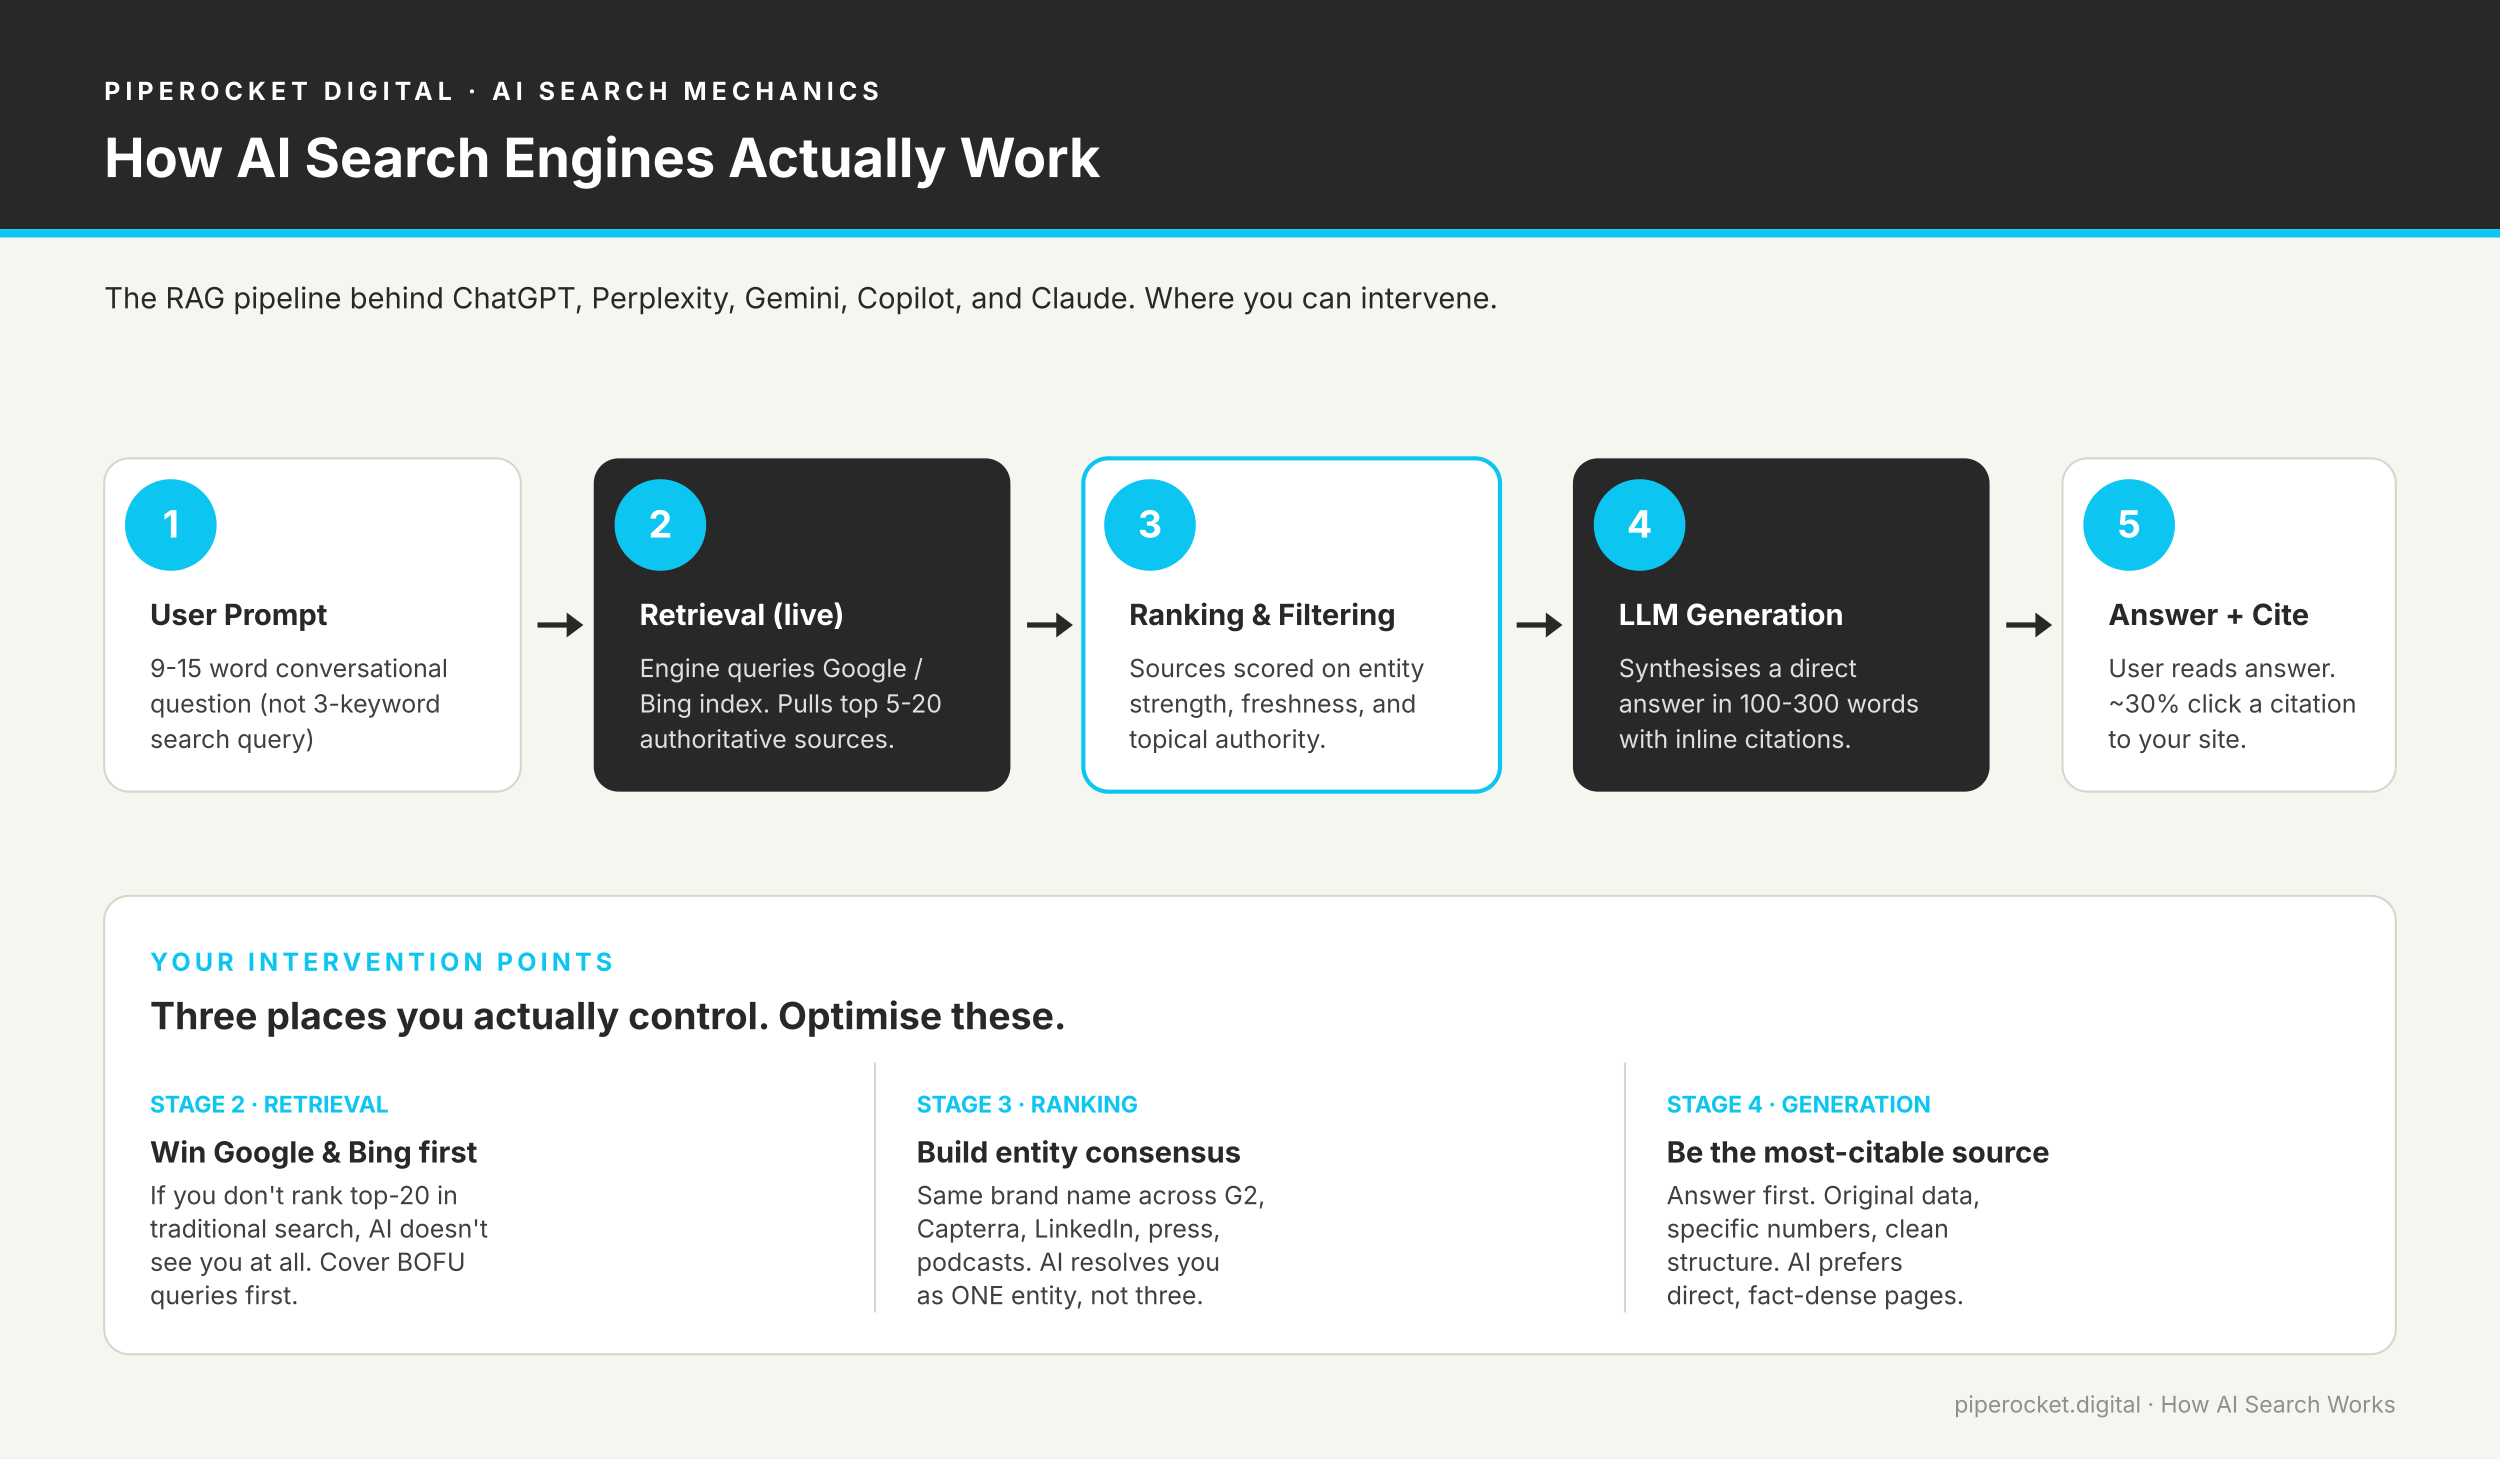
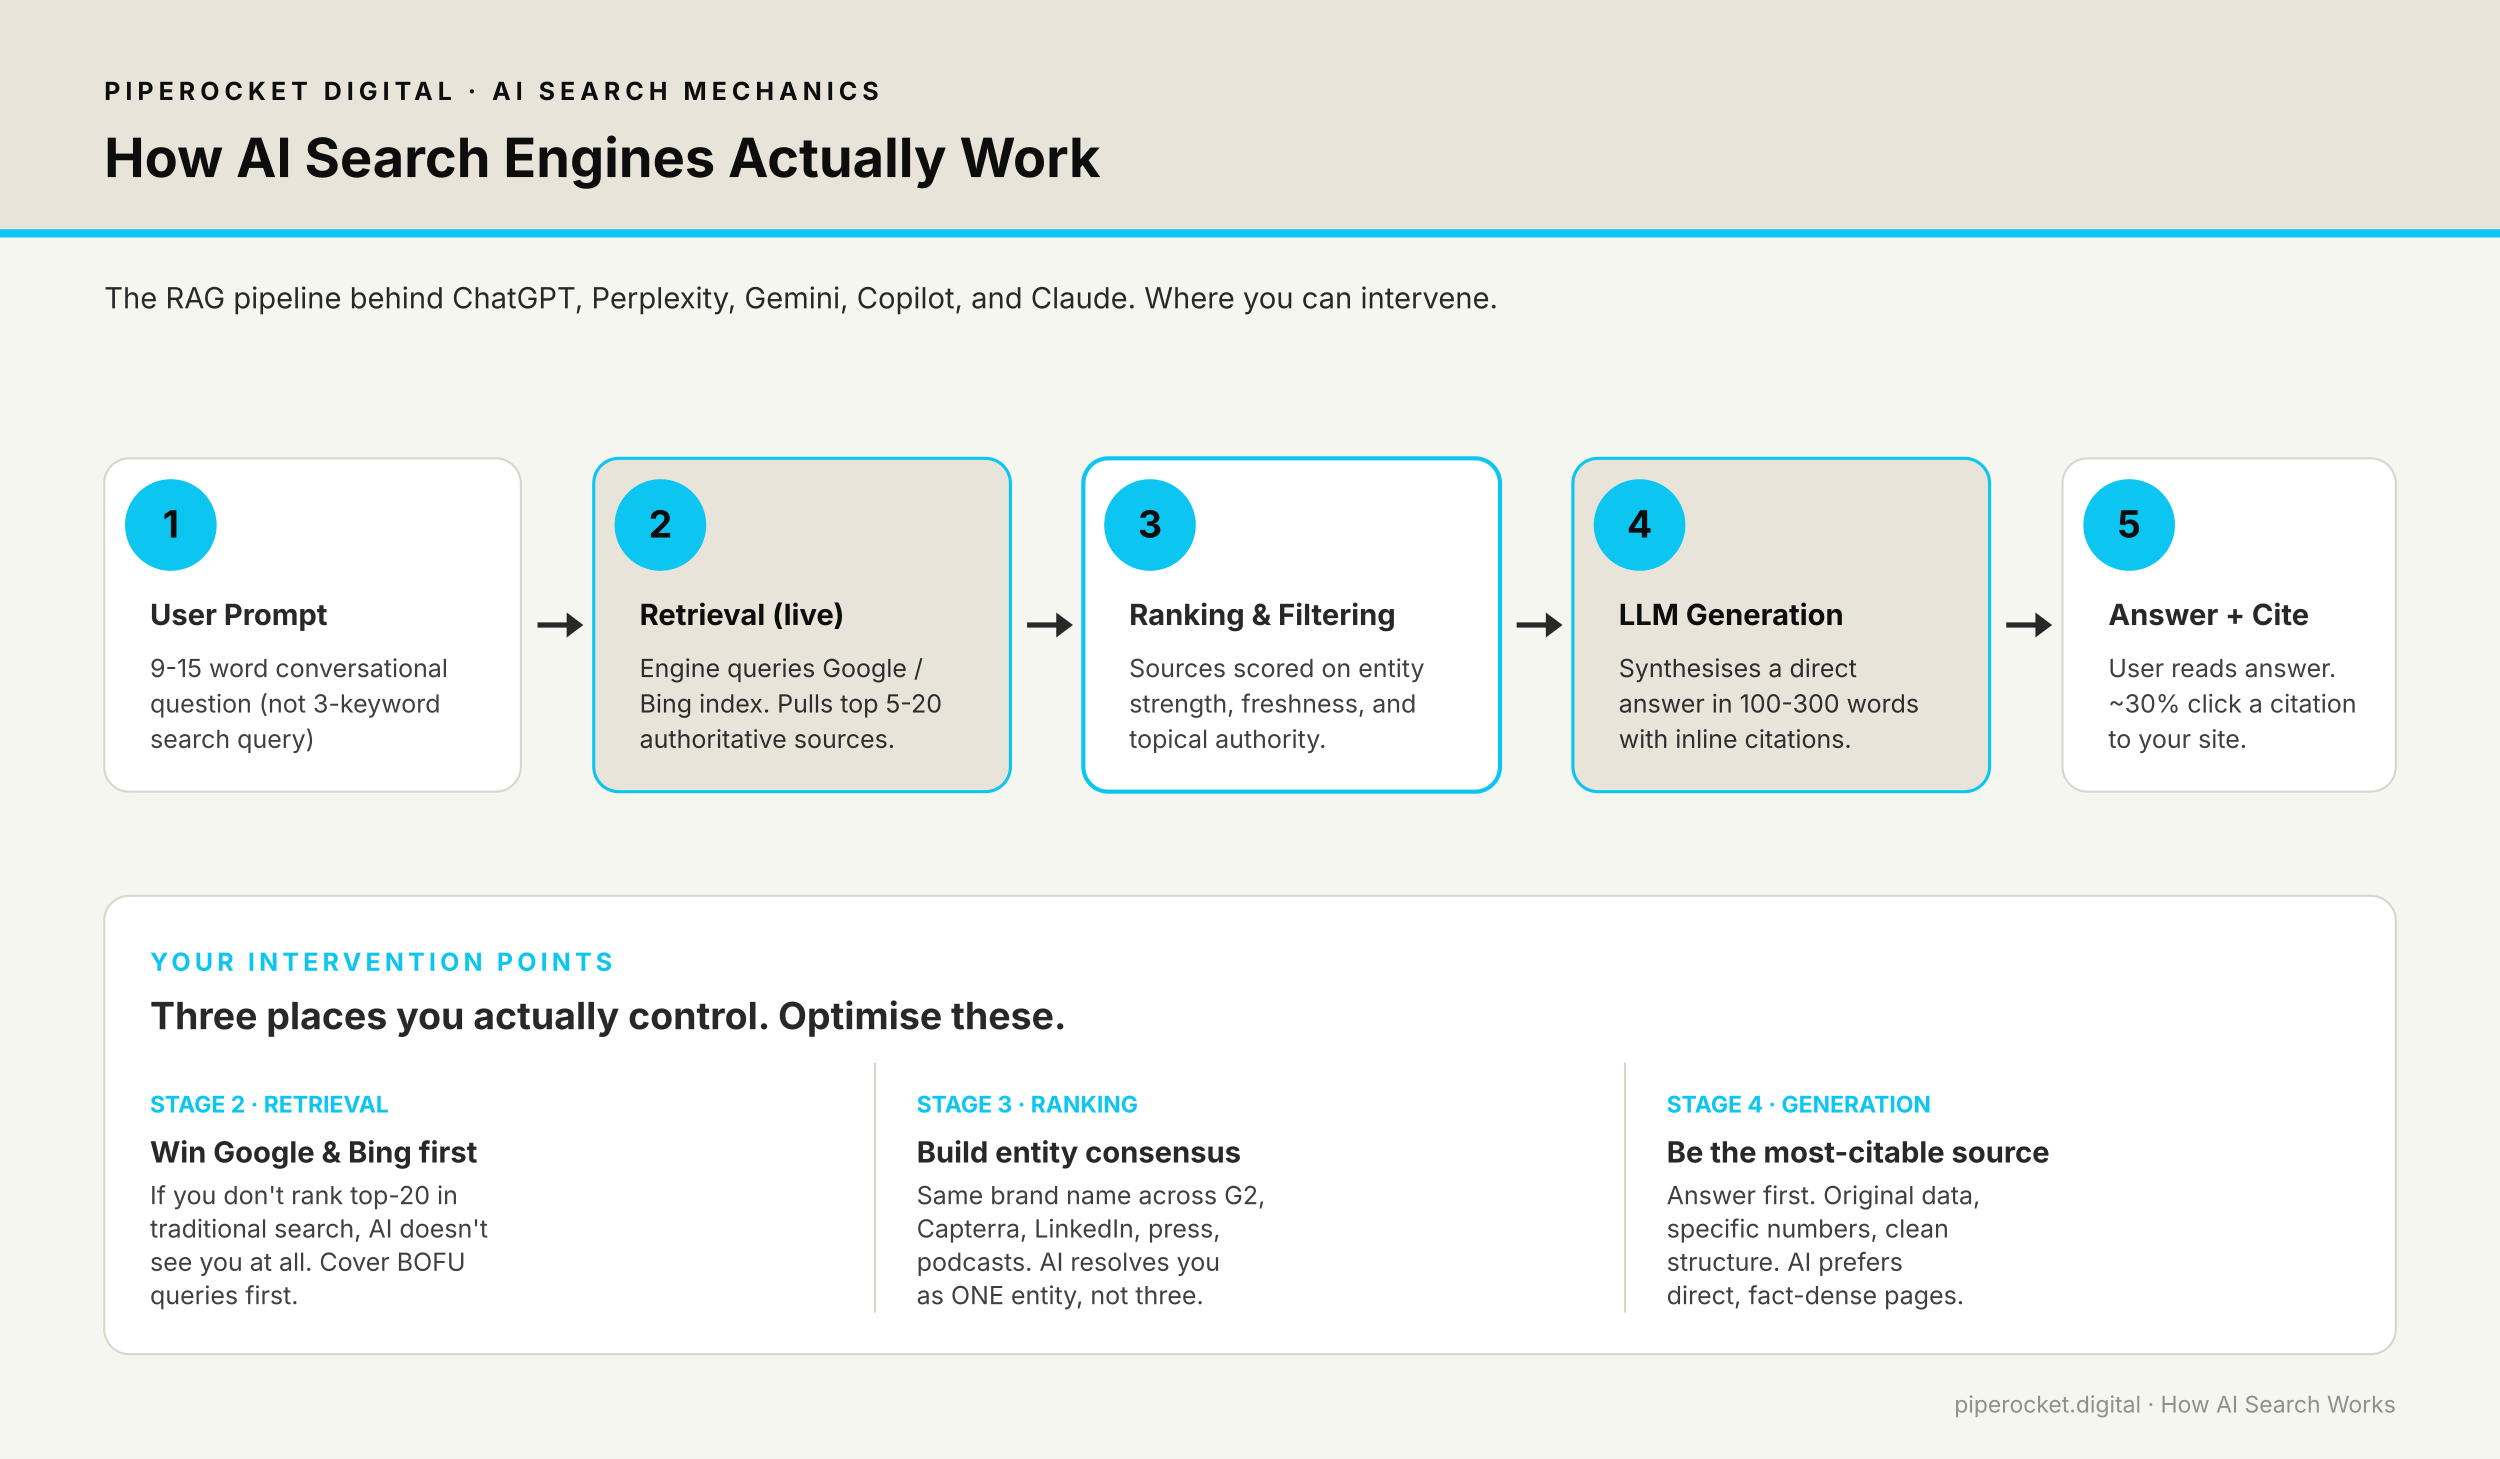
<svg xmlns="http://www.w3.org/2000/svg" viewBox="0 0 1200 700" role="img" aria-labelledby="title-ai desc-ai" font-family="Inter, -apple-system, BlinkMacSystemFont, 'Segoe UI', Arial, sans-serif">
  <rect width="1200" height="700" fill="#F6F6F1" />
-   <rect x="0" y="0" width="1200" height="110" fill="#282828" />
-   <text x="50" y="48" fill="#ffffff" font-size="12" font-weight="700" letter-spacing="2.4">PIPEROCKET DIGITAL · AI SEARCH MECHANICS</text>
-   <text x="50" y="85" fill="#ffffff" font-size="26" font-weight="700">How AI Search Engines Actually Work</text>
+   <rect x="0" y="0" width="1200" height="110" fill="#E8E4DA" />
+   <text x="50" y="48" fill="#0D0D0D" font-size="12" font-weight="700" letter-spacing="2.4">PIPEROCKET DIGITAL · AI SEARCH MECHANICS</text>
+   <text x="50" y="85" fill="#0D0D0D" font-size="26" font-weight="700">How AI Search Engines Actually Work</text>
  <rect x="0" y="110" width="1200" height="4" fill="#0CC6F1" />
  <text x="50" y="148" fill="#282828" font-size="14">The RAG pipeline behind ChatGPT, Perplexity, Gemini, Copilot, and Claude. Where you can intervene.</text>
  <g transform="translate(50, 220)">
    <rect width="200" height="160" rx="12" fill="#ffffff" stroke="#D9D5C9" />
    <circle cx="32" cy="32" r="22" fill="#0CC6F1" />
-     <text x="32" y="38" fill="#ffffff" font-size="18" font-weight="700" text-anchor="middle">1</text>
+     <text x="32" y="38" fill="#0D0D0D" font-size="18" font-weight="700" text-anchor="middle">1</text>
    <text x="22" y="80" fill="#282828" font-size="14" font-weight="700">User Prompt</text>
    <text x="22" y="105" fill="#3F3F3F" font-size="12">9-15 word conversational</text>
    <text x="22" y="122" fill="#3F3F3F" font-size="12">question (not 3-keyword</text>
    <text x="22" y="139" fill="#3F3F3F" font-size="12">search query)</text>
  </g>
  <g transform="translate(258, 300)">
    <line x1="0" y1="0" x2="20" y2="0" stroke="#282828" stroke-width="2.5" />
    <polygon points="14,-6 22,0 14,6" fill="#282828" />
  </g>
  <g transform="translate(285, 220)">
-     <rect width="200" height="160" rx="12" fill="#282828" />
+     <rect width="200" height="160" rx="12" fill="#E8E4DA" stroke="#0CC6F1" stroke-width="1.5" />
    <circle cx="32" cy="32" r="22" fill="#0CC6F1" />
-     <text x="32" y="38" fill="#ffffff" font-size="18" font-weight="700" text-anchor="middle">2</text>
-     <text x="22" y="80" fill="#ffffff" font-size="14" font-weight="700">Retrieval (live)</text>
-     <text x="22" y="105" fill="rgba(255,255,255,0.85)" font-size="12">Engine queries Google /</text>
-     <text x="22" y="122" fill="rgba(255,255,255,0.85)" font-size="12">Bing index. Pulls top 5-20</text>
-     <text x="22" y="139" fill="rgba(255,255,255,0.85)" font-size="12">authoritative sources.</text>
+     <text x="32" y="38" fill="#0D0D0D" font-size="18" font-weight="700" text-anchor="middle">2</text>
+     <text x="22" y="80" fill="#0D0D0D" font-size="14" font-weight="700">Retrieval (live)</text>
+     <text x="22" y="105" fill="rgba(13, 13, 13, 0.85)" font-size="12">Engine queries Google /</text>
+     <text x="22" y="122" fill="rgba(13, 13, 13, 0.85)" font-size="12">Bing index. Pulls top 5-20</text>
+     <text x="22" y="139" fill="rgba(13, 13, 13, 0.85)" font-size="12">authoritative sources.</text>
  </g>
  <g transform="translate(493, 300)">
    <line x1="0" y1="0" x2="20" y2="0" stroke="#282828" stroke-width="2.5" />
    <polygon points="14,-6 22,0 14,6" fill="#282828" />
  </g>
  <g transform="translate(520, 220)">
    <rect width="200" height="160" rx="12" fill="#ffffff" stroke="#0CC6F1" stroke-width="2" />
    <circle cx="32" cy="32" r="22" fill="#0CC6F1" />
-     <text x="32" y="38" fill="#ffffff" font-size="18" font-weight="700" text-anchor="middle">3</text>
+     <text x="32" y="38" fill="#0D0D0D" font-size="18" font-weight="700" text-anchor="middle">3</text>
    <text x="22" y="80" fill="#282828" font-size="14" font-weight="700">Ranking &amp; Filtering</text>
    <text x="22" y="105" fill="#3F3F3F" font-size="12">Sources scored on entity</text>
    <text x="22" y="122" fill="#3F3F3F" font-size="12">strength, freshness, and</text>
    <text x="22" y="139" fill="#3F3F3F" font-size="12">topical authority.</text>
  </g>
  <g transform="translate(728, 300)">
    <line x1="0" y1="0" x2="20" y2="0" stroke="#282828" stroke-width="2.5" />
    <polygon points="14,-6 22,0 14,6" fill="#282828" />
  </g>
  <g transform="translate(755, 220)">
-     <rect width="200" height="160" rx="12" fill="#282828" />
+     <rect width="200" height="160" rx="12" fill="#E8E4DA" stroke="#0CC6F1" stroke-width="1.5" />
    <circle cx="32" cy="32" r="22" fill="#0CC6F1" />
-     <text x="32" y="38" fill="#ffffff" font-size="18" font-weight="700" text-anchor="middle">4</text>
-     <text x="22" y="80" fill="#ffffff" font-size="14" font-weight="700">LLM Generation</text>
-     <text x="22" y="105" fill="rgba(255,255,255,0.85)" font-size="12">Synthesises a direct</text>
-     <text x="22" y="122" fill="rgba(255,255,255,0.85)" font-size="12">answer in 100-300 words</text>
-     <text x="22" y="139" fill="rgba(255,255,255,0.85)" font-size="12">with inline citations.</text>
+     <text x="32" y="38" fill="#0D0D0D" font-size="18" font-weight="700" text-anchor="middle">4</text>
+     <text x="22" y="80" fill="#0D0D0D" font-size="14" font-weight="700">LLM Generation</text>
+     <text x="22" y="105" fill="rgba(13, 13, 13, 0.85)" font-size="12">Synthesises a direct</text>
+     <text x="22" y="122" fill="rgba(13, 13, 13, 0.85)" font-size="12">answer in 100-300 words</text>
+     <text x="22" y="139" fill="rgba(13, 13, 13, 0.85)" font-size="12">with inline citations.</text>
  </g>
  <g transform="translate(963, 300)">
    <line x1="0" y1="0" x2="20" y2="0" stroke="#282828" stroke-width="2.5" />
    <polygon points="14,-6 22,0 14,6" fill="#282828" />
  </g>
  <g transform="translate(990, 220)">
    <rect width="160" height="160" rx="12" fill="#ffffff" stroke="#D9D5C9" />
    <circle cx="32" cy="32" r="22" fill="#0CC6F1" />
-     <text x="32" y="38" fill="#ffffff" font-size="18" font-weight="700" text-anchor="middle">5</text>
+     <text x="32" y="38" fill="#0D0D0D" font-size="18" font-weight="700" text-anchor="middle">5</text>
    <text x="22" y="80" fill="#282828" font-size="14" font-weight="700">Answer + Cite</text>
    <text x="22" y="105" fill="#3F3F3F" font-size="12">User reads answer.</text>
    <text x="22" y="122" fill="#3F3F3F" font-size="12">~30% click a citation</text>
    <text x="22" y="139" fill="#3F3F3F" font-size="12">to your site.</text>
  </g>
  <g transform="translate(50, 430)">
    <rect width="1100" height="220" rx="12" fill="#ffffff" stroke="#D9D5C9" />
    <text x="22" y="36" fill="#0CC6F1" font-size="12" font-weight="700" letter-spacing="2">YOUR INTERVENTION POINTS</text>
    <text x="22" y="64" fill="#282828" font-size="18" font-weight="700">Three places you actually control. Optimise these.</text>
    <g transform="translate(22, 90)">
      <text x="0" y="14" fill="#0CC6F1" font-size="11" font-weight="700">STAGE 2 · RETRIEVAL</text>
      <text x="0" y="38" fill="#282828" font-size="14" font-weight="700">Win Google &amp; Bing first</text>
      <text x="0" y="58" fill="#3F3F3F" font-size="12">If you don't rank top-20 in</text>
      <text x="0" y="74" fill="#3F3F3F" font-size="12">traditional search, AI doesn't</text>
      <text x="0" y="90" fill="#3F3F3F" font-size="12">see you at all. Cover BOFU</text>
      <text x="0" y="106" fill="#3F3F3F" font-size="12">queries first.</text>
    </g>
    <line x1="370" y1="80" x2="370" y2="200" stroke="#D9D5C9" />
    <g transform="translate(390, 90)">
      <text x="0" y="14" fill="#0CC6F1" font-size="11" font-weight="700">STAGE 3 · RANKING</text>
      <text x="0" y="38" fill="#282828" font-size="14" font-weight="700">Build entity consensus</text>
      <text x="0" y="58" fill="#3F3F3F" font-size="12">Same brand name across G2,</text>
      <text x="0" y="74" fill="#3F3F3F" font-size="12">Capterra, LinkedIn, press,</text>
      <text x="0" y="90" fill="#3F3F3F" font-size="12">podcasts. AI resolves you</text>
      <text x="0" y="106" fill="#3F3F3F" font-size="12">as ONE entity, not three.</text>
    </g>
    <line x1="730" y1="80" x2="730" y2="200" stroke="#D9D5C9" />
    <g transform="translate(750, 90)">
      <text x="0" y="14" fill="#0CC6F1" font-size="11" font-weight="700">STAGE 4 · GENERATION</text>
      <text x="0" y="38" fill="#282828" font-size="14" font-weight="700">Be the most-citable source</text>
      <text x="0" y="58" fill="#3F3F3F" font-size="12">Answer first. Original data,</text>
      <text x="0" y="74" fill="#3F3F3F" font-size="12">specific numbers, clean</text>
      <text x="0" y="90" fill="#3F3F3F" font-size="12">structure. AI prefers</text>
      <text x="0" y="106" fill="#3F3F3F" font-size="12">direct, fact-dense pages.</text>
    </g>
  </g>
  <text x="1150" y="678" fill="rgba(40,40,40,0.5)" font-size="11" text-anchor="end">piperocket.digital · How AI Search Works</text>
</svg>
